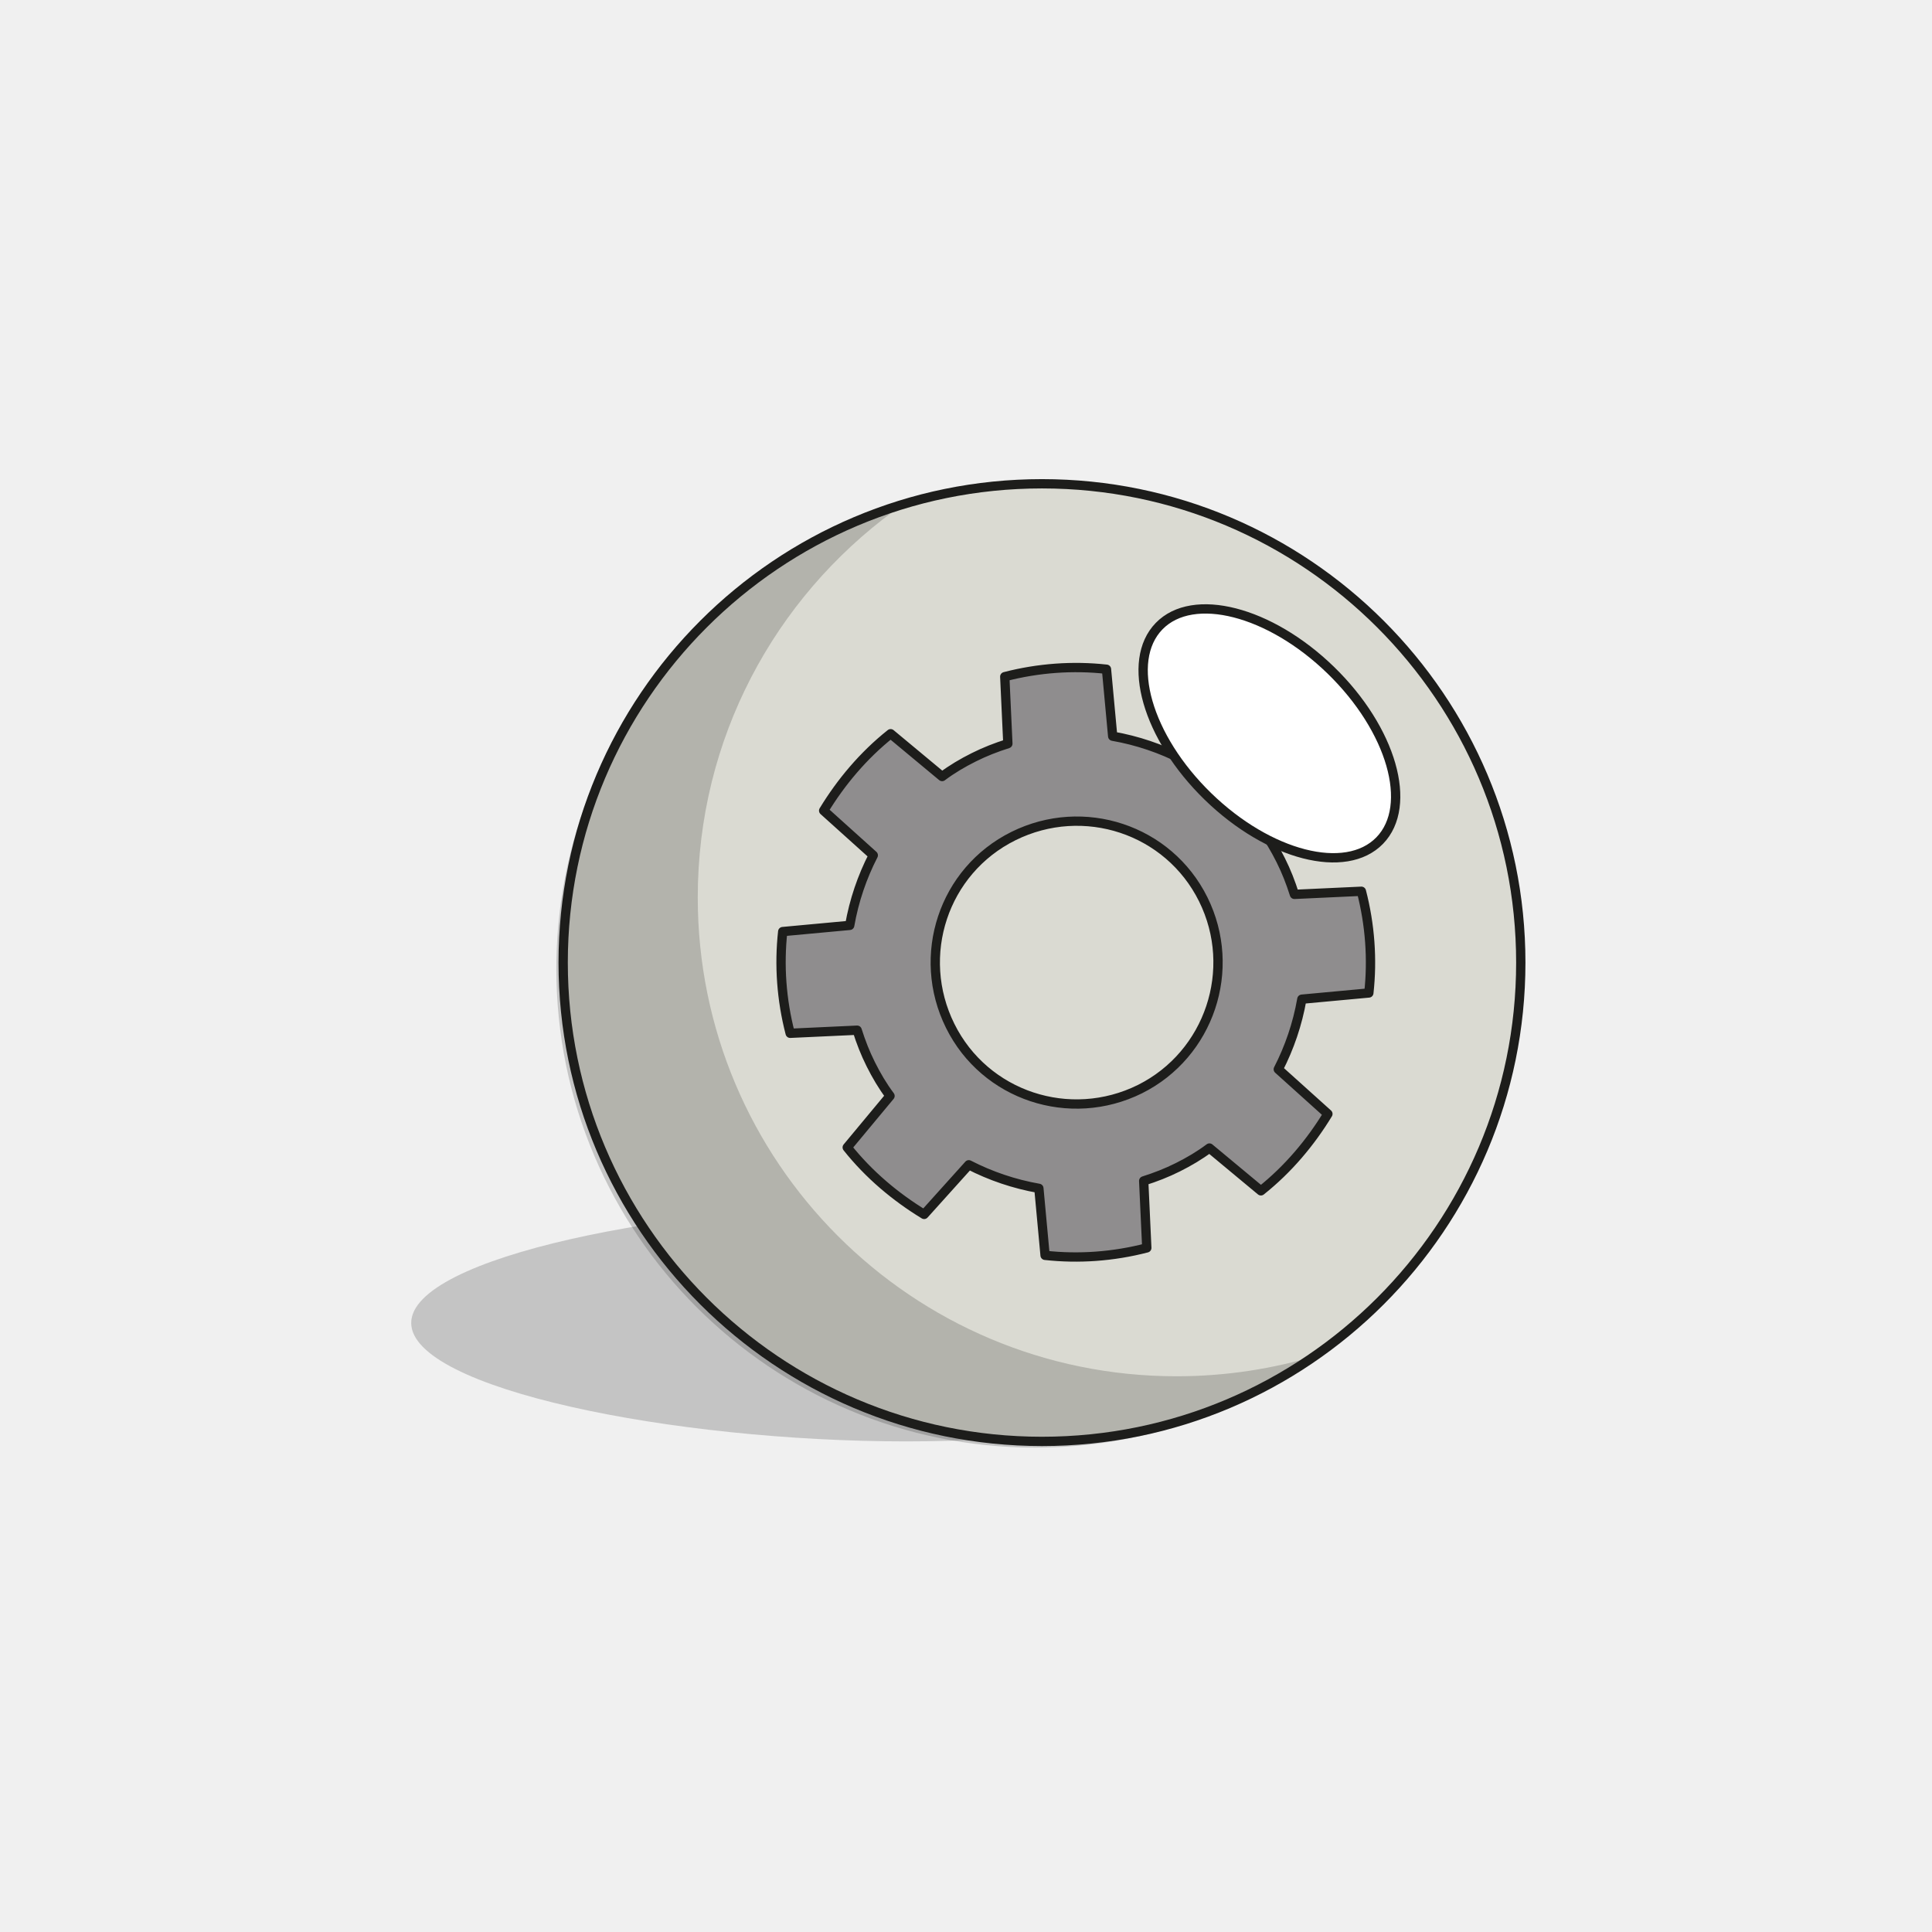
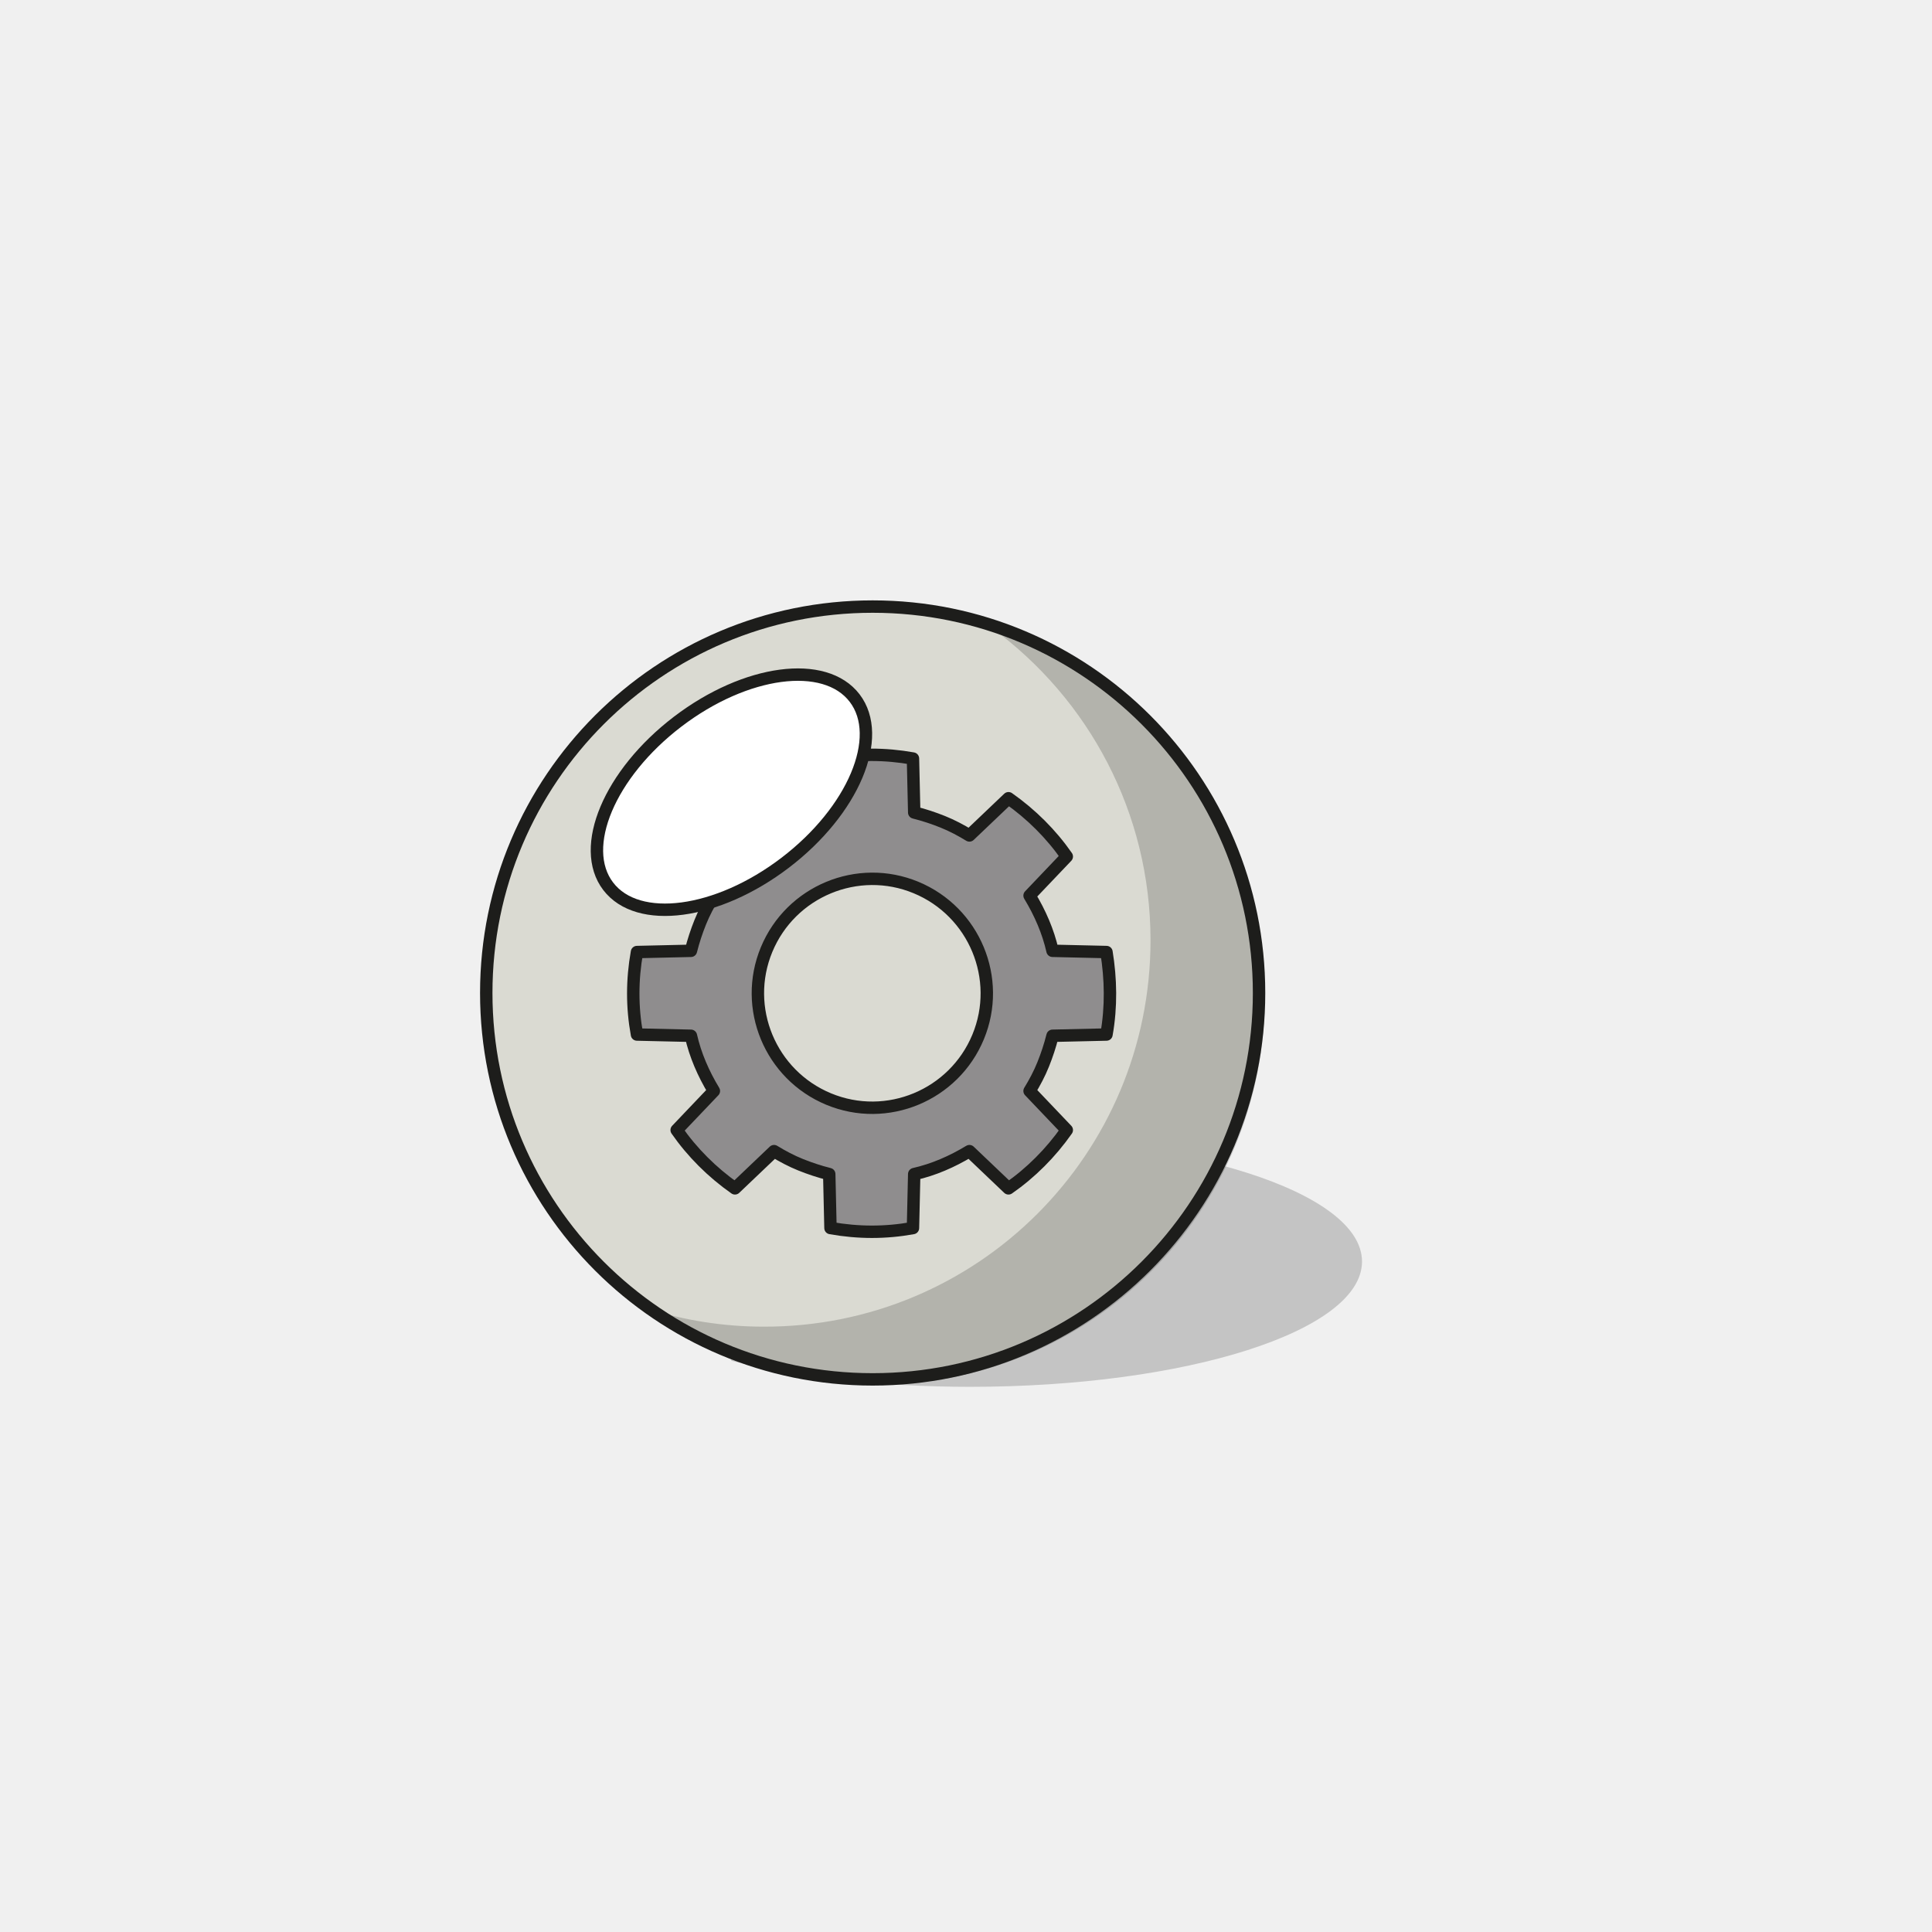
<svg xmlns="http://www.w3.org/2000/svg" version="1.1" id="Capa_1" x="0px" y="0px" viewBox="0 0 311.5 311.5" style="enable-background:new 0 0 311.5 311.5;" xml:space="preserve">
  <style type="text/css">
- 	.st0{fill:#1D1D1B;stroke:#1D1D1B;stroke-width:1.5;stroke-linecap:round;stroke-linejoin:round;stroke-miterlimit:10;}
- 	.st1{fill:#BBBABA;stroke:#1D1D1B;stroke-width:1.5;stroke-linecap:square;stroke-miterlimit:10;}
- 	.st2{opacity:0.2;fill:#1D1D1B;}
- 	.st3{opacity:0.21;fill:#1D1E1C;}
- 	.st4{fill:#D3B63C;stroke:#1D1E1C;stroke-width:1.5;stroke-linecap:round;stroke-linejoin:round;stroke-miterlimit:10;}
- 	.st5{fill:#FAD843;stroke:#1D1E1C;stroke-width:1.5;stroke-linecap:round;stroke-linejoin:round;stroke-miterlimit:10;}
- 	.st6{fill:#E84E42;stroke:#1D1E1C;stroke-width:1.5;stroke-linecap:round;stroke-linejoin:round;stroke-miterlimit:10;}
- 	.st7{fill:#FFFFFF;stroke:#1D1D1B;stroke-width:1.5;stroke-miterlimit:10;}
- 	.st8{opacity:0.2;}
- 	.st9{fill:#1D1D1B;}
- 	.st10{fill:none;stroke:#1D1E1C;stroke-width:1.5;stroke-miterlimit:10;}
- 	.st11{fill:#1D1E1C;stroke:#1D1E1C;stroke-width:1.5;stroke-linecap:round;stroke-linejoin:round;stroke-miterlimit:10;}
- 	.st12{fill:#4AC0EE;stroke:#1D1E1C;stroke-width:1.5;stroke-linecap:round;stroke-linejoin:round;stroke-miterlimit:10;}
- 	.st13{opacity:0.21;}
- 	.st14{fill:#1D1E1C;}
- 	.st15{fill:#FFF8F1;stroke:#1D1E1C;stroke-width:1.5;stroke-linecap:round;stroke-linejoin:round;stroke-miterlimit:10;}
- 	.st16{fill:#65C1BE;stroke:#000000;stroke-width:1.5;stroke-linecap:round;stroke-linejoin:round;stroke-miterlimit:10;}
- 	.st17{fill:#FFFFFF;stroke:#1D1D1B;stroke-width:1.5;stroke-linecap:round;stroke-linejoin:round;stroke-miterlimit:10;}
- 	.st18{fill:#ADADA6;stroke:#1D1D1B;stroke-width:1.5;stroke-linecap:round;stroke-linejoin:round;stroke-miterlimit:10;}
- 	.st19{fill:#8F8D8E;stroke:#1D1D1B;stroke-width:1.5;stroke-linecap:round;stroke-linejoin:round;stroke-miterlimit:10;}
- 	.st20{fill:#DADAD2;stroke:#1D1D1B;stroke-width:1.5;stroke-linecap:round;stroke-linejoin:round;stroke-miterlimit:10;}
- 	.st21{fill:#65C1BE;stroke:#000000;stroke-width:1.5;stroke-miterlimit:10;}
- 	.st22{fill:#549E9A;stroke:#000000;stroke-width:1.5;stroke-miterlimit:10;}
- 	.st23{fill:#FFFFFF;}
- 	.st24{clip-path:url(#SVGID_2_);}
- 	.st25{fill:#DADAD2;stroke:#1D1D1B;stroke-width:1.5;stroke-miterlimit:10;}
- 	.st26{fill:#77C6C7;stroke:#1D1D1B;stroke-width:1.5;stroke-linecap:round;stroke-linejoin:round;stroke-miterlimit:10;}
- 	.st27{fill:none;stroke:#000000;stroke-width:1.5;stroke-miterlimit:10;}
- 	.st28{fill:#F0F0F0;stroke:#1D1E1C;stroke-width:1.5;stroke-miterlimit:10;}
- 	.st29{clip-path:url(#SVGID_4_);}
- 	.st30{fill:#DBBD3E;stroke:#1D1E1C;stroke-width:1.5;stroke-miterlimit:10;}
- 	.st31{opacity:0.23;}
- 	.st32{fill:#FAD844;stroke:#1D1E1C;stroke-width:1.5;stroke-miterlimit:10;}
- 	.st33{fill:none;stroke:#1D1D1B;stroke-width:1.5;stroke-linecap:round;stroke-linejoin:round;stroke-miterlimit:10;}
- 	.st34{fill:#333333;stroke:#1D1D1B;stroke-width:1.5;stroke-linecap:square;stroke-miterlimit:10;}
- 	.st35{fill:#FFFFFF;stroke:#1D1D1B;stroke-width:1.55;stroke-miterlimit:10;}
- 	.st36{fill:none;stroke:#1D1E1C;stroke-width:1.5;stroke-linecap:round;stroke-linejoin:round;stroke-miterlimit:10;}
- 	.st37{fill:url(#);}
- 	.st38{fill:#FFFFFF;stroke:#1D1E1C;stroke-width:1.5;stroke-linecap:round;stroke-linejoin:round;stroke-miterlimit:10;}
- 	.st39{fill:#CC413A;stroke:#1D1E1C;stroke-width:1.5;stroke-linecap:round;stroke-linejoin:round;stroke-miterlimit:10;}
- 	.st40{opacity:0.26;fill:#1D1E1C;}
- 	.st41{fill:#EEEEEE;stroke:#1D1E1C;stroke-width:1.5;stroke-miterlimit:10;}
- 	.st42{fill:#1D1E1C;stroke:#1D1E1C;stroke-width:1.5;stroke-miterlimit:10;}
- 	.st43{fill:#C1C1BF;stroke:#1D1D1B;stroke-width:1.5;stroke-linecap:round;stroke-linejoin:round;stroke-miterlimit:10;}
- 	.st44{fill:#AFAFA8;stroke:#1D1D1B;stroke-width:1.5;stroke-linecap:round;stroke-linejoin:round;stroke-miterlimit:10;}
- 	.st45{fill:#C1C1BF;}
+ 	.st0{enable-background:new    ;}
+ 	.st1{clip-path:url(#SVGID_2_);enable-background:new    ;}
+ 	.st2{fill:#131412;}
+ 	.st3{fill:#131312;}
+ 	.st4{fill:#121311;}
+ 	.st5{fill:#D3B63C;stroke:#1D1E1C;stroke-width:2;stroke-linecap:round;stroke-linejoin:round;stroke-miterlimit:10;}
+ 	.st6{fill:#E84E42;stroke:#1D1E1C;stroke-width:2;stroke-linecap:round;stroke-linejoin:round;stroke-miterlimit:10;}
+ 	.st7{fill:#1D1D1B;stroke:#1D1D1B;stroke-width:1.5;stroke-linecap:round;stroke-linejoin:round;stroke-miterlimit:10;}
+ 	.st8{fill:#BBBABA;stroke:#1D1D1B;stroke-width:1.5;stroke-linecap:square;stroke-miterlimit:10;}
+ 	.st9{opacity:0.2;fill:#1D1D1B;}
+ 	.st10{opacity:0.21;fill:#1D1E1C;}
+ 	.st11{fill:#D3B63C;stroke:#1D1E1C;stroke-width:1.5;stroke-linecap:round;stroke-linejoin:round;stroke-miterlimit:10;}
+ 	.st12{fill:#FAD843;stroke:#1D1E1C;stroke-width:1.5;stroke-linecap:round;stroke-linejoin:round;stroke-miterlimit:10;}
+ 	.st13{fill:#E84E42;stroke:#1D1E1C;stroke-width:1.5;stroke-linecap:round;stroke-linejoin:round;stroke-miterlimit:10;}
+ 	.st14{fill:#FFFFFF;stroke:#1D1D1B;stroke-width:1.5;stroke-miterlimit:10;}
+ 	.st15{fill:#FAD843;stroke:#1D1E1C;stroke-width:2;stroke-linecap:round;stroke-linejoin:round;stroke-miterlimit:10;}
+ 	.st16{fill:#FFFFFF;stroke:#1D1D1B;stroke-width:2;stroke-miterlimit:10;}
+ 	.st17{opacity:0.2;}
+ 	.st18{fill:#1D1D1B;}
+ 	.st19{fill:none;stroke:#1D1E1C;stroke-width:1.5;stroke-miterlimit:10;}
+ 	.st20{fill:#1D1E1C;stroke:#1D1E1C;stroke-width:1.5;stroke-linecap:round;stroke-linejoin:round;stroke-miterlimit:10;}
+ 	.st21{fill:#4AC0EE;stroke:#1D1E1C;stroke-width:1.5;stroke-linecap:round;stroke-linejoin:round;stroke-miterlimit:10;}
+ 	.st22{opacity:0.21;}
+ 	.st23{fill:#1D1E1C;}
+ 	.st24{fill:#4AC0EE;stroke:#1D1E1C;stroke-width:2;stroke-linecap:round;stroke-linejoin:round;stroke-miterlimit:10;}
+ 	.st25{fill:#FFF8F1;stroke:#1D1E1C;stroke-width:2;stroke-linecap:round;stroke-linejoin:round;stroke-miterlimit:10;}
+ 	.st26{fill:#65C1BE;stroke:#000000;stroke-width:1.5;stroke-linecap:round;stroke-linejoin:round;stroke-miterlimit:10;}
+ 	.st27{fill:#FFFFFF;stroke:#1D1D1B;stroke-width:1.5;stroke-linecap:round;stroke-linejoin:round;stroke-miterlimit:10;}
+ 	.st28{fill:#ADADA6;stroke:#1D1D1B;stroke-width:1.5;stroke-linecap:round;stroke-linejoin:round;stroke-miterlimit:10;}
+ 	.st29{fill:#8F8D8E;stroke:#1D1D1B;stroke-width:1.5;stroke-linecap:round;stroke-linejoin:round;stroke-miterlimit:10;}
+ 	.st30{fill:#DADAD2;stroke:#1D1D1B;stroke-width:1.5;stroke-linecap:round;stroke-linejoin:round;stroke-miterlimit:10;}
+ 	.st31{fill:#65C1BE;stroke:#000000;stroke-width:1.5;stroke-miterlimit:10;}
+ 	.st32{fill:#549E9A;stroke:#000000;stroke-width:1.5;stroke-miterlimit:10;}
+ 	.st33{fill:#FFFFFF;}
+ 	.st34{fill:#65C1BE;stroke:#000000;stroke-width:2;stroke-miterlimit:10;}
+ 	.st35{fill:#549E9A;stroke:#000000;stroke-width:2;stroke-miterlimit:10;}
+ 	.st36{fill:#65C1BE;stroke:#000000;stroke-width:2;stroke-linecap:round;stroke-linejoin:round;stroke-miterlimit:10;}
+ 	.st37{clip-path:url(#SVGID_4_);}
+ 	.st38{fill:#DADAD2;stroke:#1D1D1B;stroke-width:1.5;stroke-miterlimit:10;}
+ 	.st39{fill:#77C6C7;stroke:#1D1D1B;stroke-width:1.5;stroke-linecap:round;stroke-linejoin:round;stroke-miterlimit:10;}
+ 	.st40{fill:none;stroke:#000000;stroke-width:1.5;stroke-miterlimit:10;}
+ 	.st41{fill:#F0F0F0;stroke:#1D1E1C;stroke-width:1.5;stroke-miterlimit:10;}
+ 	.st42{clip-path:url(#SVGID_6_);}
+ 	.st43{fill:#DADAD2;stroke:#1D1D1B;stroke-width:2;stroke-miterlimit:10;}
+ 	.st44{fill:none;stroke:#1D1E1C;stroke-width:2;stroke-miterlimit:10;}
+ 	.st45{fill:#77C6C7;stroke:#1D1D1B;stroke-width:2;stroke-linecap:round;stroke-linejoin:round;stroke-miterlimit:10;}
+ 	.st46{fill:#DADAD2;stroke:#1D1D1B;stroke-width:2;stroke-linecap:round;stroke-linejoin:round;stroke-miterlimit:10;}
+ 	.st47{fill:none;stroke:#000000;stroke-width:2;stroke-miterlimit:10;}
+ 	.st48{fill:#F0F0F0;stroke:#1D1E1C;stroke-width:2;stroke-miterlimit:10;}
+ 	.st49{clip-path:url(#SVGID_8_);}
+ 	.st50{clip-path:url(#SVGID_10_);}
+ 	.st51{fill:#DBBD3E;stroke:#1D1E1C;stroke-width:1.5;stroke-miterlimit:10;}
+ 	.st52{opacity:0.23;}
+ 	.st53{fill:#FAD844;stroke:#1D1E1C;stroke-width:1.5;stroke-miterlimit:10;}
+ 	.st54{fill:#FFFFFF;stroke:#1D1D1B;stroke-width:2;stroke-linecap:round;stroke-linejoin:round;stroke-miterlimit:10;}
+ 	.st55{fill:none;stroke:#1D1D1B;stroke-width:1.5;stroke-linecap:round;stroke-linejoin:round;stroke-miterlimit:10;}
+ 	.st56{fill:none;stroke:#1D1D1B;stroke-width:2;stroke-linecap:round;stroke-linejoin:round;stroke-miterlimit:10;}
+ 	.st57{fill:#333333;stroke:#1D1D1B;stroke-width:1.5;stroke-linecap:square;stroke-miterlimit:10;}
+ 	.st58{fill:#1D1D1B;stroke:#1D1D1B;stroke-width:2;stroke-linecap:round;stroke-linejoin:round;stroke-miterlimit:10;}
+ 	.st59{fill:#BBBABA;stroke:#1D1D1B;stroke-width:2;stroke-linecap:square;stroke-miterlimit:10;}
+ 	.st60{fill:#333333;stroke:#1D1D1B;stroke-width:2;stroke-linecap:square;stroke-miterlimit:10;}
+ 	.st61{fill:#FFFFFF;stroke:#1D1D1B;stroke-width:1.55;stroke-miterlimit:10;}
+ 	.st62{fill:#DBBD3E;stroke:#1D1E1C;stroke-width:2;stroke-miterlimit:10;}
+ 	.st63{fill:#FAD844;stroke:#1D1E1C;stroke-width:2;stroke-miterlimit:10;}
+ 	.st64{fill:none;stroke:#1D1E1C;stroke-width:1.5;stroke-linecap:round;stroke-linejoin:round;stroke-miterlimit:10;}
+ 	.st65{fill:none;stroke:#1D1E1C;stroke-width:2;stroke-linecap:round;stroke-linejoin:round;stroke-miterlimit:10;}
+ 	.st66{fill:url(#);}
+ 	.st67{fill:#FFFFFF;stroke:#1D1E1C;stroke-width:1.5;stroke-linecap:round;stroke-linejoin:round;stroke-miterlimit:10;}
+ 	.st68{fill:#CC413A;stroke:#1D1E1C;stroke-width:1.5;stroke-linecap:round;stroke-linejoin:round;stroke-miterlimit:10;}
+ 	.st69{opacity:0.26;fill:#1D1E1C;}
+ 	.st70{fill:#EEEEEE;stroke:#1D1E1C;stroke-width:1.5;stroke-miterlimit:10;}
+ 	.st71{fill:#1D1E1C;stroke:#1D1E1C;stroke-width:1.5;stroke-miterlimit:10;}
+ 	.st72{fill:#C1C1BF;stroke:#1D1D1B;stroke-width:1.5;stroke-linecap:round;stroke-linejoin:round;stroke-miterlimit:10;}
+ 	.st73{fill:#AFAFA8;stroke:#1D1D1B;stroke-width:1.5;stroke-linecap:round;stroke-linejoin:round;stroke-miterlimit:10;}
+ 	.st74{fill:#C1C1BF;}
+ 	.st75{fill:#1D1E1C;stroke:#1D1E1C;stroke-width:2;stroke-linecap:round;stroke-linejoin:round;stroke-miterlimit:10;}
+ 	.st76{fill:#549E9A;stroke:#000000;stroke-width:2;stroke-linecap:round;stroke-linejoin:round;stroke-miterlimit:10;}
+ 	.st77{fill:#ADADA6;stroke:#1D1D1B;stroke-width:2;stroke-linecap:round;stroke-linejoin:round;stroke-miterlimit:10;}
+ 	.st78{fill:#8F8D8E;stroke:#1D1D1B;stroke-width:2;stroke-linecap:round;stroke-linejoin:round;stroke-miterlimit:10;}
+ 	.st79{clip-path:url(#SVGID_12_);enable-background:new    ;}
+ 	.st80{fill:#0F0F0E;}
+ 	.st81{clip-path:url(#SVGID_14_);enable-background:new    ;}
+ 	.st82{fill:#111110;}
+ 	.st83{fill:#10100F;}
+ 	.st84{fill:#484747;}
+ 	.st85{clip-path:url(#SVGID_16_);enable-background:new    ;}
+ 	.st86{fill:#4A494A;}
+ 	.st87{fill:#151513;}
+ 	.st88{clip-path:url(#SVGID_18_);enable-background:new    ;}
+ 	.st89{fill:#121211;}
+ 	.st90{fill:#131311;}
+ 	.st91{clip-path:url(#SVGID_20_);enable-background:new    ;}
+ 	.st92{clip-path:url(#SVGID_22_);enable-background:new    ;}
+ 	.st93{clip-path:url(#SVGID_24_);enable-background:new    ;}
+ 	.st94{fill:#656465;}
+ 	.st95{clip-path:url(#SVGID_26_);enable-background:new    ;}
+ 	.st96{fill:#595758;}
+ 	.st97{fill:#5C5A5B;}
+ 	.st98{fill:#5E5D5E;}
+ 	.st99{clip-path:url(#SVGID_28_);enable-background:new    ;}
+ 	.st100{fill:#565555;}
+ 	.st101{fill:#535252;}
+ 	.st102{fill:#504F50;}
+ 	.st103{fill:#4D4C4D;}
+ 	.st104{clip-path:url(#SVGID_30_);enable-background:new    ;}
+ 	.st105{clip-path:url(#SVGID_32_);enable-background:new    ;}
+ 	.st106{clip-path:url(#SVGID_34_);enable-background:new    ;}
+ 	.st107{clip-path:url(#SVGID_36_);enable-background:new    ;}
+ 	.st108{fill:#484748;}
+ 	.st109{clip-path:url(#SVGID_38_);enable-background:new    ;}
+ 	.st110{clip-path:url(#SVGID_40_);enable-background:new    ;}
+ 	.st111{clip-path:url(#SVGID_42_);enable-background:new    ;}
+ 	.st112{clip-path:url(#SVGID_44_);enable-background:new    ;}
+ 	.st113{clip-path:url(#SVGID_46_);enable-background:new    ;}
+ 	.st114{clip-path:url(#SVGID_48_);enable-background:new    ;}
+ 	.st115{clip-path:url(#SVGID_50_);enable-background:new    ;}
+ 	.st116{clip-path:url(#SVGID_52_);enable-background:new    ;}
+ 	.st117{clip-path:url(#SVGID_54_);enable-background:new    ;}
+ 	.st118{clip-path:url(#SVGID_56_);enable-background:new    ;}
+ 	.st119{clip-path:url(#SVGID_58_);enable-background:new    ;}
+ 	.st120{clip-path:url(#SVGID_60_);enable-background:new    ;}
+ 	.st121{clip-path:url(#SVGID_62_);enable-background:new    ;}
+ 	.st122{clip-path:url(#SVGID_64_);enable-background:new    ;}
+ 	.st123{clip-path:url(#SVGID_66_);enable-background:new    ;}
+ 	.st124{clip-path:url(#SVGID_68_);enable-background:new    ;}
+ 	.st125{fill:#595859;}
+ 	.st126{clip-path:url(#SVGID_70_);enable-background:new    ;}
+ 	.st127{clip-path:url(#SVGID_72_);enable-background:new    ;}
+ 	.st128{clip-path:url(#SVGID_74_);enable-background:new    ;}
+ 	.st129{fill:#585758;}
+ 	.st130{clip-path:url(#SVGID_76_);enable-background:new    ;}
+ 	.st131{clip-path:url(#SVGID_78_);enable-background:new    ;}
+ 	.st132{clip-path:url(#SVGID_80_);enable-background:new    ;}
+ 	.st133{clip-path:url(#SVGID_82_);enable-background:new    ;}
+ 	.st134{clip-path:url(#SVGID_84_);enable-background:new    ;}
+ 	.st135{clip-path:url(#SVGID_86_);enable-background:new    ;}
+ 	.st136{clip-path:url(#SVGID_88_);enable-background:new    ;}
+ 	.st137{clip-path:url(#SVGID_90_);enable-background:new    ;}
+ 	.st138{clip-path:url(#SVGID_92_);enable-background:new    ;}
+ 	.st139{clip-path:url(#SVGID_94_);enable-background:new    ;}
+ 	.st140{clip-path:url(#SVGID_96_);enable-background:new    ;}
+ 	.st141{clip-path:url(#SVGID_98_);enable-background:new    ;}
+ 	.st142{clip-path:url(#SVGID_100_);enable-background:new    ;}
+ 	.st143{clip-path:url(#SVGID_102_);enable-background:new    ;}
+ 	.st144{clip-path:url(#SVGID_104_);enable-background:new    ;}
+ 	.st145{clip-path:url(#SVGID_106_);enable-background:new    ;}
+ 	.st146{fill:#7D7B7C;}
+ 	.st147{fill:#191918;}
+ 	.st148{clip-path:url(#SVGID_108_);enable-background:new    ;}
+ 	.st149{clip-path:url(#SVGID_110_);enable-background:new    ;}
+ 	.st150{clip-path:url(#SVGID_112_);enable-background:new    ;}
+ 	.st151{clip-path:url(#SVGID_114_);enable-background:new    ;}
+ 	.st152{clip-path:url(#SVGID_116_);enable-background:new    ;}
+ 	.st153{clip-path:url(#SVGID_118_);enable-background:new    ;}
+ 	.st154{clip-path:url(#SVGID_120_);enable-background:new    ;}
+ 	.st155{clip-path:url(#SVGID_122_);enable-background:new    ;}
+ 	.st156{clip-path:url(#SVGID_124_);enable-background:new    ;}
+ 	.st157{clip-path:url(#SVGID_126_);enable-background:new    ;}
+ 	.st158{clip-path:url(#SVGID_128_);enable-background:new    ;}
+ 	.st159{clip-path:url(#SVGID_130_);enable-background:new    ;}
+ 	.st160{fill:#FFFFFF;stroke:#1D1D1B;stroke-width:2;stroke-linecap:round;stroke-miterlimit:10;}
</style>
-   <path class="st3" d="M214.3,213.3c0,10.5-30.5,19.1-68.2,19.1s-79.8-8.5-79.8-19.1s42.1-19.1,79.8-19.1S214.3,202.8,214.3,213.3z" />
  <g>
+     <path class="st10" d="M156.4,183.2c-14.5,0-27.8,1.6-38.5,4.2v32c10.7,2.6,24,4.2,38.5,4.2c34.9,0,63.2-9,63.2-20.2   S191.3,183.2,156.4,183.2z" />
    <g>
      <g>
-         <circle class="st18" cx="156.1" cy="155.2" r="22.8" />
-       </g>
-       <circle class="st19" cx="166.3" cy="157.1" r="59.4" />
-       <g>
-         <path class="st20" d="M90.8,155.2c0,42.6,34.6,77.2,77.2,77.2c42.6,0,77.2-34.6,77.2-77.2S210.6,78,168,78     C125.4,78,90.8,112.6,90.8,155.2z" />
-         <g class="st13">
-           <path class="st14" d="M112.5,144.7c0-25.6,12.4-48.2,31.6-62.3c-31.5,9.7-54.4,39.1-54.4,73.8c0,42.6,34.6,77.2,77.2,77.2      c17.1,0,32.9-5.6,45.6-14.9c-7.2,2.2-14.9,3.4-22.8,3.4C147,221.9,112.5,187.3,112.5,144.7z" />
+         <g>
+           <path class="st46" d="M140.7,97.8c-34.4,0-62.3,27.9-62.3,62.3s27.9,62.3,62.3,62.3c34.4,0,62.3-27.9,62.3-62.3      S175.1,97.8,140.7,97.8z" />
+           <g class="st22">
+             <path class="st23" d="M185.5,151.6c0-20.6-10-38.9-25.5-50.3c25.4,7.9,43.9,31.6,43.9,59.6c0,34.4-27.9,62.3-62.3,62.3       c-13.8,0-26.5-4.5-36.9-12.1c5.8,1.8,12,2.8,18.4,2.8C157.6,214,185.5,186.1,185.5,151.6z" />
+           </g>
        </g>
      </g>
    </g>
  </g>
  <g>
-     <path class="st19" d="M220.7,160.1c0.6-5.4,0.2-11-1.2-16.4l-10.8,0.5c-0.6-1.9-1.3-3.7-2.2-5.5c-0.9-1.8-1.9-3.5-3.1-5.1l6.9-8.3   c-3.5-4.4-7.8-8-12.4-10.8l-7.2,8c-3.5-1.8-7.3-3.1-11.3-3.8l-1-10.8c-5.4-0.6-11-0.2-16.4,1.2l0.5,10.8c-1.9,0.6-3.7,1.3-5.5,2.2   c-1.8,0.9-3.5,1.9-5.1,3.1l-8.3-6.9c-4.4,3.5-8,7.8-10.8,12.4l8,7.2c-1.8,3.5-3.1,7.3-3.8,11.3l-10.8,1c-0.6,5.4-0.2,11,1.2,16.4   l10.8-0.5c0.6,1.9,1.3,3.7,2.2,5.5c0.9,1.8,1.9,3.5,3.1,5.1l-6.9,8.3c3.5,4.4,7.8,8,12.4,10.8l7.2-8c3.5,1.8,7.3,3.1,11.3,3.8   l1,10.8c5.4,0.6,11,0.2,16.4-1.2l-0.5-10.8c1.9-0.6,3.7-1.3,5.5-2.2c1.8-0.9,3.5-1.9,5.1-3.1l8.3,6.9c4.4-3.5,8-7.8,10.8-12.4   l-8-7.2c1.8-3.5,3.1-7.3,3.8-11.3L220.7,160.1z M183.8,175.6c-11.3,5.6-25,1.1-30.6-10.2c-5.6-11.3-1.1-25,10.2-30.6   c11.3-5.6,25-1.1,30.6,10.2C199.6,156.3,195,170,183.8,175.6z" />
+     <g>
+       <g>
+         <g>
+           <g>
+             <path class="st78" d="M178.4,153.5l-8.7-0.2c-0.7-3.1-2-6.1-3.7-8.9l6-6.3c-2.5-3.6-5.7-6.8-9.4-9.4l-6.3,6       c-1.3-0.8-2.8-1.6-4.3-2.2c-1.5-0.6-3-1.1-4.6-1.5l-0.2-8.7c-4.5-0.8-8.9-0.8-13.3,0l-0.2,8.7c-3.1,0.7-6.1,2-8.9,3.7l-6.3-6       c-3.6,2.5-6.8,5.7-9.4,9.4l6,6.3c-0.8,1.3-1.6,2.8-2.2,4.3c-0.6,1.5-1.1,3-1.5,4.6l-8.7,0.2c-0.8,4.5-0.8,8.9,0,13.3l8.7,0.2       c0.7,3.1,2,6.1,3.7,8.9l-6,6.3c2.5,3.6,5.7,6.8,9.4,9.4l6.3-6c1.3,0.8,2.8,1.6,4.3,2.2c1.5,0.6,3,1.1,4.6,1.5l0.2,8.7       c4.5,0.8,8.9,0.8,13.3,0l0.2-8.7c3.1-0.7,6.1-2,8.9-3.7l6.3,6c3.6-2.5,6.8-5.7,9.4-9.4l-6-6.3c0.8-1.3,1.6-2.8,2.2-4.3       c0.6-1.5,1.1-3,1.5-4.6l8.7-0.2C179.2,162.3,179.1,157.8,178.4,153.5z M157.7,167.2c-3.9,9.4-14.7,13.9-24.1,10       c-9.4-3.9-13.9-14.7-10-24.1c3.9-9.4,14.7-13.9,24.1-10C157.1,147,161.6,157.8,157.7,167.2z" />
+           </g>
+         </g>
+       </g>
+     </g>
  </g>
-   <ellipse transform="matrix(-0.6969 0.7172 -0.7172 -0.6969 432.027 53.8755)" class="st7" cx="204.6" cy="118.2" rx="14.2" ry="24.8" />
+   <ellipse transform="matrix(0.6068 0.7948 -0.7948 0.6068 147.8845 -43.4691)" class="st16" cx="117.9" cy="127.7" rx="14.3" ry="25" />
</svg>
